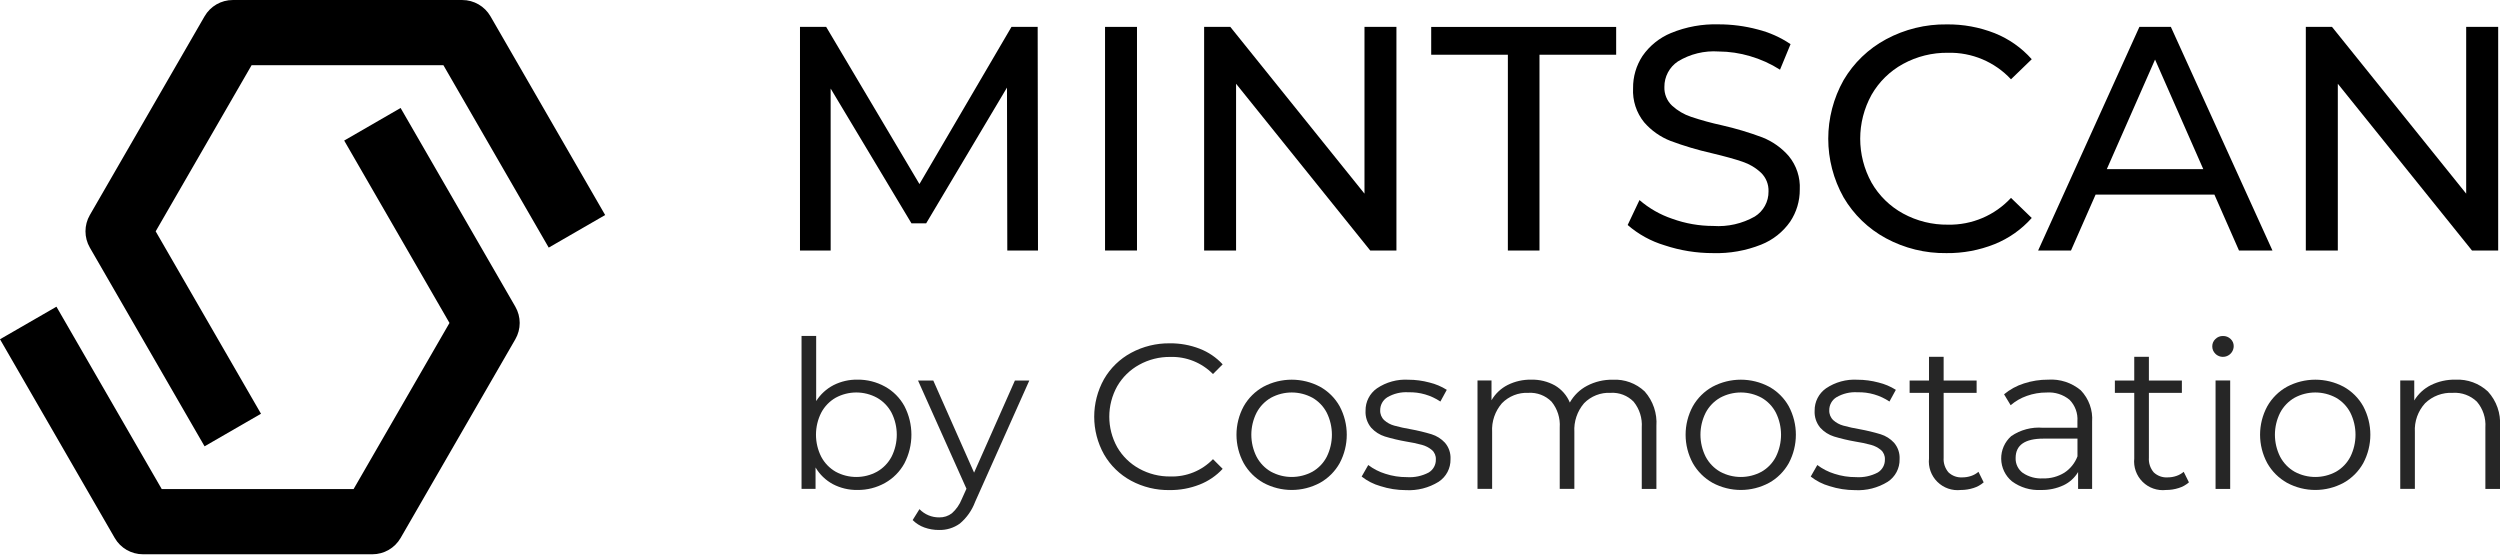
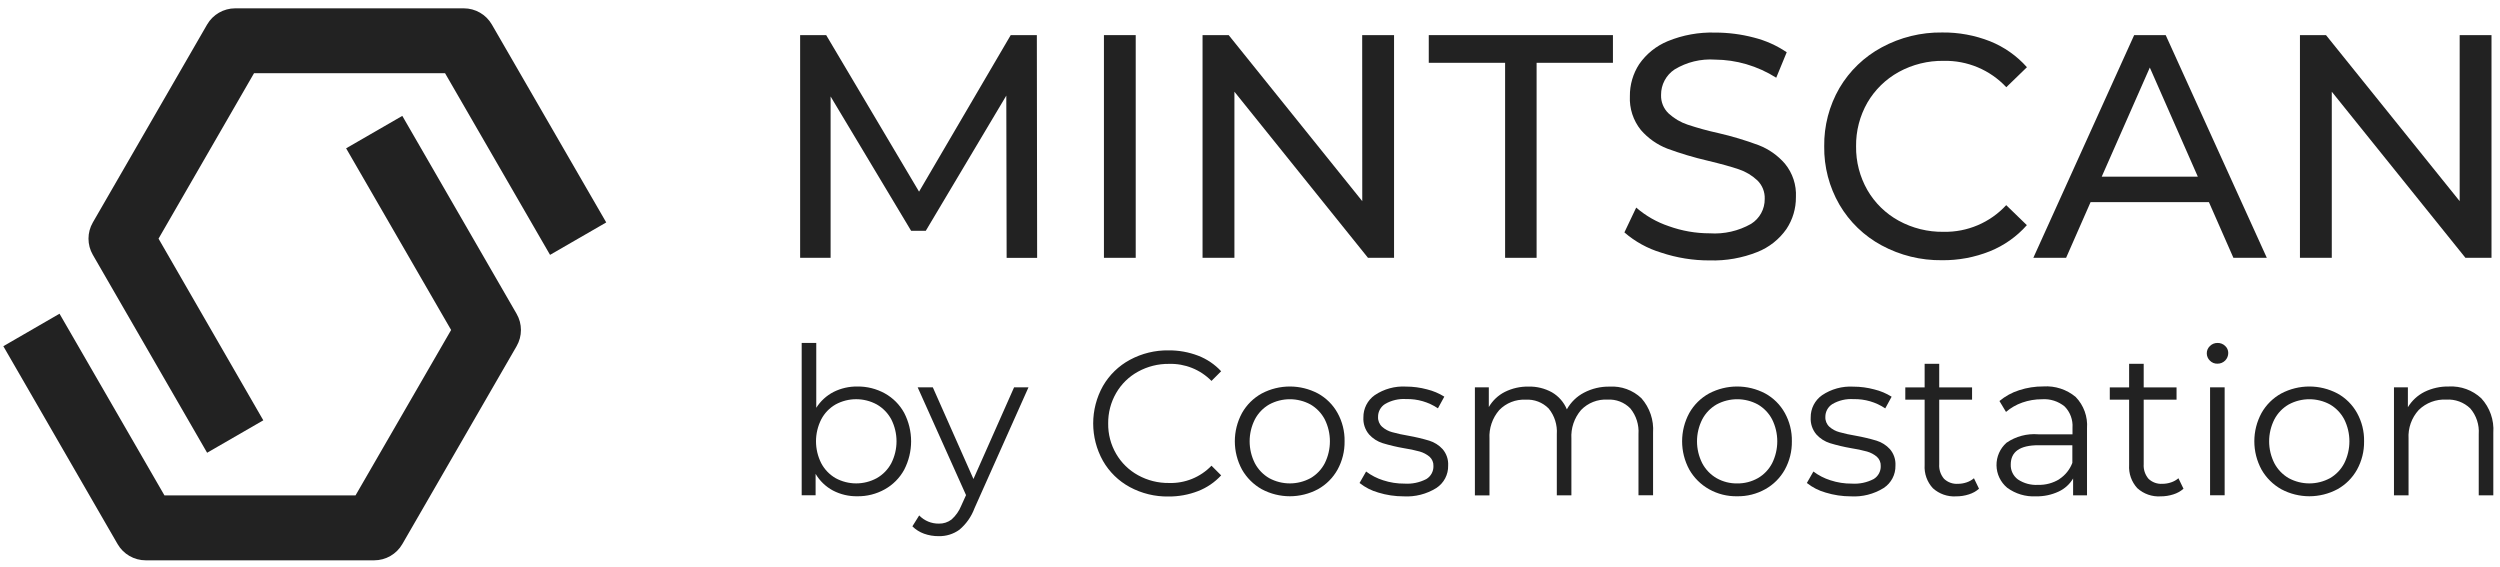
- <svg xmlns="http://www.w3.org/2000/svg" width="149.399" height="33.121" viewBox="0 0 149.399 33.121">
-   <g id="header_logo" transform="translate(-361 -20)">
-     <g id="그룹_1944" data-name="그룹 1944" transform="translate(361 20.001)">
-       <path id="패스_1723" data-name="패스 1723" d="M657.915,1428.876H644.2a1.946,1.946,0,0,0-1.686.974l-6.856,11.875a1.948,1.948,0,0,0,0,1.947l6.856,11.875,3.372-1.947-6.294-10.9,5.732-9.928h11.463l6.294,10.9,3.372-1.947L659.6,1429.85A1.947,1.947,0,0,0,657.915,1428.876Z" transform="translate(-630.289 -1428.876)" fill="#000" />
-       <path id="패스_1724" data-name="패스 1724" d="M648.94,1442.005l-3.372,1.947,6.293,10.9-5.731,9.928H634.666l-6.293-10.9L625,1455.826l6.856,11.875a1.947,1.947,0,0,0,1.686.974h13.712a1.947,1.947,0,0,0,1.686-.974l6.856-11.875a1.947,1.947,0,0,0,0-1.947Z" transform="translate(-625 -1435.553)" fill="#000" />
-     </g>
-     <g id="그룹_1945" data-name="그룹 1945" transform="translate(408.806 21.454)">
-       <path id="패스_1725" data-name="패스 1725" d="M724.109,1435.827l4.83,8.056h.878l4.83-8.113.019,9.736H736.5l-.019-13.363h-1.565l-5.5,9.392-5.574-9.392h-1.565v13.363h1.833Z" transform="translate(-722.276 -1431.99)" fill="#000" />
-       <rect id="사각형_1419" data-name="사각형 1419" width="1.909" height="13.363" transform="translate(18.231 0.153)" fill="#000" />
-       <path id="패스_1726" data-name="패스 1726" d="M781,1442.108l-8.018-9.965h-1.565v13.363h1.909v-9.965l8.018,9.965h1.565v-13.363H781Z" transform="translate(-747.265 -1431.99)" fill="#000" />
-       <path id="패스_1727" data-name="패스 1727" d="M803.613,1445.506h1.89v-11.7h4.582v-1.661H799.032v1.661h4.582Z" transform="translate(-761.31 -1431.99)" fill="#000" />
-       <path id="패스_1728" data-name="패스 1728" d="M830.977,1438.59a18.772,18.772,0,0,0-2.424-.725,17.439,17.439,0,0,1-1.842-.506,3.163,3.163,0,0,1-1.136-.668,1.46,1.46,0,0,1-.458-1.117,1.813,1.813,0,0,1,.811-1.527,4.127,4.127,0,0,1,2.434-.592,6.712,6.712,0,0,1,1.871.277,6.924,6.924,0,0,1,1.794.811l.63-1.527a6.207,6.207,0,0,0-1.966-.878,9.009,9.009,0,0,0-2.329-.305,6.93,6.93,0,0,0-2.844.516,3.868,3.868,0,0,0-1.709,1.374,3.442,3.442,0,0,0-.563,1.928,2.981,2.981,0,0,0,.659,2.033,4.017,4.017,0,0,0,1.584,1.117,19.08,19.08,0,0,0,2.434.726q1.2.286,1.861.515a3,3,0,0,1,1.108.659,1.479,1.479,0,0,1,.448,1.117,1.736,1.736,0,0,1-.82,1.5,4.419,4.419,0,0,1-2.482.563,7.2,7.2,0,0,1-2.453-.43,5.84,5.84,0,0,1-1.956-1.117l-.706,1.49a5.97,5.97,0,0,0,2.2,1.212,9.133,9.133,0,0,0,2.911.468,7.191,7.191,0,0,0,2.864-.506,3.839,3.839,0,0,0,1.737-1.375,3.413,3.413,0,0,0,.573-1.919,2.914,2.914,0,0,0-.659-2A4.082,4.082,0,0,0,830.977,1438.59Z" transform="translate(-773.46 -1431.832)" fill="#000" />
-       <path id="패스_1729" data-name="패스 1729" d="M851.782,1434.2a5.449,5.449,0,0,1,2.692-.668,4.979,4.979,0,0,1,3.761,1.585l1.24-1.2a5.87,5.87,0,0,0-2.214-1.556,7.575,7.575,0,0,0-2.864-.525,7.435,7.435,0,0,0-3.627.888,6.518,6.518,0,0,0-2.539,2.443,7.153,7.153,0,0,0,0,7.006,6.528,6.528,0,0,0,2.529,2.443,7.376,7.376,0,0,0,3.618.888,7.525,7.525,0,0,0,2.873-.535,5.94,5.94,0,0,0,2.224-1.565l-1.24-1.2a4.991,4.991,0,0,1-3.761,1.6,5.445,5.445,0,0,1-2.692-.668,4.844,4.844,0,0,1-1.88-1.843,5.422,5.422,0,0,1,0-5.25A4.846,4.846,0,0,1,851.782,1434.2Z" transform="translate(-785.865 -1431.832)" fill="#000" />
-       <path id="패스_1730" data-name="패스 1730" d="M878.888,1432.143l-6.052,13.363H874.8l1.47-3.341h7.1l1.469,3.341h2l-6.071-13.363Zm-1.948,8.5,2.883-6.548,2.882,6.548Z" transform="translate(-798.844 -1431.99)" fill="#000" />
-       <path id="패스_1731" data-name="패스 1731" d="M914.971,1432.143v9.965l-8.018-9.965h-1.565v13.363H907.3v-9.965l8.018,9.965h1.565v-13.363Z" transform="translate(-815.399 -1431.99)" fill="#000" />
-     </g>
-     <g id="그룹_1947" data-name="그룹 1947" transform="translate(408.9 40.079)" opacity="0.85">
-       <g id="그룹_1946" data-name="그룹 1946">
-         <path id="패스_1732" data-name="패스 1732" d="M727.457,1472.756a2.95,2.95,0,0,1,1.158,1.164,3.71,3.71,0,0,1,0,3.424,2.992,2.992,0,0,1-1.158,1.17,3.291,3.291,0,0,1-1.651.419,3.056,3.056,0,0,1-1.46-.345,2.666,2.666,0,0,1-1.041-1v1.281h-.837v-9.14h.874v3.892a2.7,2.7,0,0,1,1.041-.954,3.063,3.063,0,0,1,1.423-.327A3.326,3.326,0,0,1,727.457,1472.756Zm-.481,5.087a2.221,2.221,0,0,0,.869-.893,2.924,2.924,0,0,0,0-2.636,2.224,2.224,0,0,0-.869-.893,2.584,2.584,0,0,0-2.469,0,2.236,2.236,0,0,0-.862.893,2.919,2.919,0,0,0,0,2.636,2.233,2.233,0,0,0,.862.893,2.584,2.584,0,0,0,2.469,0Z" transform="translate(-722.468 -1469.732)" fill="#000" />
-         <path id="패스_1733" data-name="패스 1733" d="M742.949,1475.146l-3.24,7.255a3.1,3.1,0,0,1-.912,1.294,2.037,2.037,0,0,1-1.244.382,2.542,2.542,0,0,1-.875-.148,1.893,1.893,0,0,1-.7-.444l.407-.653a1.612,1.612,0,0,0,1.182.493,1.192,1.192,0,0,0,.758-.247,2.238,2.238,0,0,0,.585-.838l.283-.628-2.895-6.467h.912l2.439,5.506,2.44-5.506Z" transform="translate(-729.338 -1472.485)" fill="#000" />
-         <path id="패스_1734" data-name="패스 1734" d="M760.258,1478.838a4.138,4.138,0,0,1-1.614-1.571,4.609,4.609,0,0,1,0-4.5,4.136,4.136,0,0,1,1.62-1.571,4.739,4.739,0,0,1,2.316-.567,4.791,4.791,0,0,1,1.774.32,3.68,3.68,0,0,1,1.38.936l-.579.58a3.435,3.435,0,0,0-2.55-1.023,3.745,3.745,0,0,0-1.86.468,3.419,3.419,0,0,0-1.312,1.281,3.741,3.741,0,0,0,0,3.646,3.41,3.41,0,0,0,1.312,1.281,3.744,3.744,0,0,0,1.86.468,3.388,3.388,0,0,0,2.55-1.035l.579.579a3.731,3.731,0,0,1-1.386.943,4.762,4.762,0,0,1-1.78.326A4.7,4.7,0,0,1,760.258,1478.838Z" transform="translate(-740.568 -1470.191)" fill="#000" />
-         <path id="패스_1735" data-name="패스 1735" d="M776.968,1481.21a3.092,3.092,0,0,1-1.182-1.176,3.564,3.564,0,0,1,0-3.4,3.05,3.05,0,0,1,1.182-1.17,3.606,3.606,0,0,1,3.375,0,3.015,3.015,0,0,1,1.177,1.17,3.611,3.611,0,0,1,0,3.4,3.056,3.056,0,0,1-1.177,1.176,3.562,3.562,0,0,1-3.375,0Zm2.925-.665a2.191,2.191,0,0,0,.856-.893,2.974,2.974,0,0,0,0-2.636,2.194,2.194,0,0,0-.856-.893,2.6,2.6,0,0,0-2.475,0,2.234,2.234,0,0,0-.862.893,2.923,2.923,0,0,0,0,2.636,2.231,2.231,0,0,0,.862.893,2.6,2.6,0,0,0,2.475,0Z" transform="translate(-749.363 -1472.434)" fill="#000" />
-         <path id="패스_1736" data-name="패스 1736" d="M791.7,1481.407a3.243,3.243,0,0,1-1.127-.573l.394-.69a3.3,3.3,0,0,0,1.022.524,4.064,4.064,0,0,0,1.281.2,2.444,2.444,0,0,0,1.312-.277.881.881,0,0,0,.425-.782.7.7,0,0,0-.234-.56,1.557,1.557,0,0,0-.591-.308,8.644,8.644,0,0,0-.949-.2,10.886,10.886,0,0,1-1.269-.3,1.863,1.863,0,0,1-.819-.523,1.456,1.456,0,0,1-.339-1.023,1.6,1.6,0,0,1,.678-1.331,3.04,3.04,0,0,1,1.885-.517,4.88,4.88,0,0,1,1.256.167,3.462,3.462,0,0,1,1.035.437l-.382.7a3.27,3.27,0,0,0-1.909-.554,2.215,2.215,0,0,0-1.263.3.905.905,0,0,0-.425.776.766.766,0,0,0,.24.591,1.471,1.471,0,0,0,.6.326,9.7,9.7,0,0,0,.985.216,11.4,11.4,0,0,1,1.244.3,1.833,1.833,0,0,1,.8.505,1.39,1.39,0,0,1,.333.985,1.568,1.568,0,0,1-.709,1.349,3.367,3.367,0,0,1-1.965.5A4.962,4.962,0,0,1,791.7,1481.407Z" transform="translate(-757.101 -1472.434)" fill="#000" />
-         <path id="패스_1737" data-name="패스 1737" d="M814.651,1475.747a2.821,2.821,0,0,1,.7,2.069v3.757h-.875V1477.9a2.2,2.2,0,0,0-.486-1.54,1.772,1.772,0,0,0-1.374-.529,2.065,2.065,0,0,0-1.589.622,2.423,2.423,0,0,0-.579,1.718v3.4h-.874V1477.9a2.2,2.2,0,0,0-.487-1.54,1.788,1.788,0,0,0-1.385-.529,2.071,2.071,0,0,0-1.583.622,2.41,2.41,0,0,0-.585,1.718v3.4h-.874v-6.479h.837v1.182a2.335,2.335,0,0,1,.961-.911,3.026,3.026,0,0,1,1.416-.32,2.775,2.775,0,0,1,1.41.345,2.121,2.121,0,0,1,.893,1.023,2.523,2.523,0,0,1,1.028-1,3.171,3.171,0,0,1,1.534-.364A2.575,2.575,0,0,1,814.651,1475.747Z" transform="translate(-764.265 -1472.434)" fill="#000" />
-         <path id="패스_1738" data-name="패스 1738" d="M831.583,1481.21a3.1,3.1,0,0,1-1.182-1.176,3.568,3.568,0,0,1,0-3.4,3.056,3.056,0,0,1,1.182-1.17,3.607,3.607,0,0,1,3.375,0,3.015,3.015,0,0,1,1.177,1.17,3.615,3.615,0,0,1,0,3.4,3.056,3.056,0,0,1-1.177,1.176,3.563,3.563,0,0,1-3.375,0Zm2.926-.665a2.19,2.19,0,0,0,.856-.893,2.974,2.974,0,0,0,0-2.636,2.193,2.193,0,0,0-.856-.893,2.6,2.6,0,0,0-2.476,0,2.233,2.233,0,0,0-.862.893,2.927,2.927,0,0,0,0,2.636,2.23,2.23,0,0,0,.862.893,2.6,2.6,0,0,0,2.476,0Z" transform="translate(-777.139 -1472.434)" fill="#000" />
-         <path id="패스_1739" data-name="패스 1739" d="M846.311,1481.407a3.241,3.241,0,0,1-1.127-.573l.394-.69a3.312,3.312,0,0,0,1.022.524,4.064,4.064,0,0,0,1.281.2,2.447,2.447,0,0,0,1.312-.277.882.882,0,0,0,.424-.782.7.7,0,0,0-.234-.56,1.555,1.555,0,0,0-.591-.308,8.617,8.617,0,0,0-.948-.2,10.87,10.87,0,0,1-1.268-.3,1.863,1.863,0,0,1-.819-.523,1.456,1.456,0,0,1-.339-1.023,1.6,1.6,0,0,1,.677-1.331,3.042,3.042,0,0,1,1.885-.517,4.881,4.881,0,0,1,1.256.167,3.451,3.451,0,0,1,1.035.437l-.382.7a3.27,3.27,0,0,0-1.909-.554,2.212,2.212,0,0,0-1.263.3.9.9,0,0,0-.425.776.766.766,0,0,0,.24.591,1.468,1.468,0,0,0,.6.326,9.748,9.748,0,0,0,.986.216,11.361,11.361,0,0,1,1.244.3,1.831,1.831,0,0,1,.8.505,1.39,1.39,0,0,1,.333.985,1.567,1.567,0,0,1-.708,1.349,3.367,3.367,0,0,1-1.965.5A4.96,4.96,0,0,1,846.311,1481.407Z" transform="translate(-784.876 -1472.434)" fill="#000" />
-         <path id="패스_1740" data-name="패스 1740" d="M861.638,1479.765a1.666,1.666,0,0,1-.61.339,2.454,2.454,0,0,1-.758.117,1.717,1.717,0,0,1-1.9-1.885v-3.917h-1.158v-.739h1.158v-1.417h.875v1.417h1.971v.739h-1.971v3.868a1.223,1.223,0,0,0,.289.881,1.1,1.1,0,0,0,.832.3,1.607,1.607,0,0,0,.523-.086,1.3,1.3,0,0,0,.437-.247Z" transform="translate(-790.994 -1471.019)" fill="#000" />
-         <path id="패스_1741" data-name="패스 1741" d="M873.1,1475.679a2.452,2.452,0,0,1,.678,1.879v4.016h-.838v-1.01a2.006,2.006,0,0,1-.868.789,3.042,3.042,0,0,1-1.361.283,2.665,2.665,0,0,1-1.725-.518,1.78,1.78,0,0,1-.043-2.7,2.925,2.925,0,0,1,1.9-.5H872.9v-.395a1.66,1.66,0,0,0-.468-1.275,1.933,1.933,0,0,0-1.367-.437,3.47,3.47,0,0,0-1.182.2,2.981,2.981,0,0,0-.973.56l-.394-.653a3.5,3.5,0,0,1,1.182-.647,4.6,4.6,0,0,1,1.454-.228A2.745,2.745,0,0,1,873.1,1475.679Zm-.985,4.927a2.021,2.021,0,0,0,.788-.979v-1.06h-2.033q-1.663,0-1.663,1.158a1.06,1.06,0,0,0,.431.893,1.965,1.965,0,0,0,1.207.326A2.3,2.3,0,0,0,872.113,1480.607Z" transform="translate(-796.654 -1472.434)" fill="#000" />
-         <path id="패스_1742" data-name="패스 1742" d="M886.6,1479.765a1.666,1.666,0,0,1-.61.339,2.454,2.454,0,0,1-.758.117,1.717,1.717,0,0,1-1.9-1.885v-3.917h-1.158v-.739h1.158v-1.417h.875v1.417h1.971v.739h-1.971v3.868a1.223,1.223,0,0,0,.289.881,1.1,1.1,0,0,0,.831.3,1.606,1.606,0,0,0,.523-.086,1.3,1.3,0,0,0,.437-.247Z" transform="translate(-803.69 -1471.019)" fill="#000" />
-         <path id="패스_1743" data-name="패스 1743" d="M894.195,1470.791a.6.6,0,0,1-.185-.443.591.591,0,0,1,.185-.432.619.619,0,0,1,.456-.184.633.633,0,0,1,.456.178.572.572,0,0,1,.184.425.644.644,0,0,1-1.1.455Zm.012,1.6h.874v6.479h-.874Z" transform="translate(-809.706 -1469.732)" fill="#000" />
-         <path id="패스_1744" data-name="패스 1744" d="M901.439,1481.21a3.094,3.094,0,0,1-1.183-1.176,3.567,3.567,0,0,1,0-3.4,3.052,3.052,0,0,1,1.183-1.17,3.606,3.606,0,0,1,3.375,0,3.015,3.015,0,0,1,1.176,1.17,3.611,3.611,0,0,1,0,3.4,3.056,3.056,0,0,1-1.176,1.176,3.562,3.562,0,0,1-3.375,0Zm2.925-.665a2.189,2.189,0,0,0,.856-.893,2.973,2.973,0,0,0,0-2.636,2.192,2.192,0,0,0-.856-.893,2.6,2.6,0,0,0-2.476,0,2.233,2.233,0,0,0-.862.893,2.923,2.923,0,0,0,0,2.636,2.23,2.23,0,0,0,.862.893,2.6,2.6,0,0,0,2.476,0Z" transform="translate(-812.664 -1472.434)" fill="#000" />
-         <path id="패스_1745" data-name="패스 1745" d="M922.11,1475.753a2.769,2.769,0,0,1,.721,2.063v3.757h-.874V1477.9a2.149,2.149,0,0,0-.505-1.54,1.9,1.9,0,0,0-1.441-.529,2.215,2.215,0,0,0-1.657.622,2.35,2.35,0,0,0-.61,1.718v3.4h-.874v-6.479h.837v1.195a2.427,2.427,0,0,1,.992-.917,3.169,3.169,0,0,1,1.472-.327A2.649,2.649,0,0,1,922.11,1475.753Z" transform="translate(-821.332 -1472.434)" fill="#000" />
+ <svg xmlns="http://www.w3.org/2000/svg" width="150" height="34" viewBox="0 0 150 34">
+   <g id="mintscan_logo" transform="translate(-360.8 -19.5)">
+     <g id="그룹_3785" data-name="그룹 3785" transform="translate(361 20)">
+       <g id="그룹_3781" data-name="그룹 3781">
+         <path id="패스_1868" data-name="패스 1868" d="M32.912,0H19.2a1.95,1.95,0,0,0-1.686.973L10.659,12.846a1.94,1.94,0,0,0,0,1.946l6.856,11.873,3.371-1.946L14.6,13.819l5.73-9.927H31.791l6.3,10.9,3.371-1.946L34.6.973A1.944,1.944,0,0,0,32.912,0Z" transform="translate(-5.288)" fill="#222" />
+         <path id="패스_1869" data-name="패스 1869" d="M23.938,13.13l-3.371,1.946,6.3,10.9L21.132,35.9H9.667L3.371,25,0,26.949,6.856,38.823a1.946,1.946,0,0,0,1.686.973H22.253a1.95,1.95,0,0,0,1.686-.973l6.856-11.873a1.94,1.94,0,0,0,0-1.946Z" transform="translate(0 -6.677)" fill="#222" />
+       </g>
+       <g id="그룹_3782" data-name="그룹 3782" transform="translate(47.808 1.445)">
+         <path id="패스_1870" data-name="패스 1870" d="M99.108,6.951l4.831,8.06h.88L109.65,6.9l.02,9.736H111.5L111.483,3.27h-1.568l-5.5,9.392L98.843,3.27H97.28V16.632h1.828Z" transform="translate(-97.28 -3.108)" fill="#222" />
+         <rect id="사각형_1738" data-name="사각형 1738" width="1.907" height="13.362" transform="translate(18.228 0.162)" fill="#222" />
+         <path id="패스_1871" data-name="패스 1871" d="M155.993,13.232,147.978,3.27H146.41V16.632h1.912V6.666l8.015,9.967H157.9V3.27h-1.912Z" transform="translate(-122.265 -3.108)" fill="#222" />
+         <path id="패스_1872" data-name="패스 1872" d="M178.61,16.632H180.5V4.931h4.58V3.27H174.03V4.931h4.58Z" transform="translate(-136.312 -3.108)" fill="#222" />
+         <path id="패스_1873" data-name="패스 1873" d="M205.97,9.712a19.462,19.462,0,0,0-2.423-.727,17.915,17.915,0,0,1-1.843-.506,3.159,3.159,0,0,1-1.135-.668,1.46,1.46,0,0,1-.457-1.116,1.813,1.813,0,0,1,.811-1.528,4.129,4.129,0,0,1,2.433-.59,6.828,6.828,0,0,1,1.872.275,7.108,7.108,0,0,1,1.794.811l.629-1.528a6.224,6.224,0,0,0-1.966-.88,9.074,9.074,0,0,0-2.329-.3,6.93,6.93,0,0,0-2.845.516,3.89,3.89,0,0,0-1.71,1.376,3.453,3.453,0,0,0-.56,1.926A3,3,0,0,0,198.9,8.8a4.028,4.028,0,0,0,1.582,1.116,20.225,20.225,0,0,0,2.433.727c.8.192,1.42.364,1.863.516a3.026,3.026,0,0,1,1.106.659,1.47,1.47,0,0,1,.447,1.116,1.737,1.737,0,0,1-.821,1.5,4.433,4.433,0,0,1-2.482.565,7.216,7.216,0,0,1-2.452-.428,5.8,5.8,0,0,1-1.956-1.116l-.708,1.489a6.009,6.009,0,0,0,2.207,1.214,9.063,9.063,0,0,0,2.909.467,7.154,7.154,0,0,0,2.865-.506,3.86,3.86,0,0,0,1.74-1.376,3.4,3.4,0,0,0,.57-1.917,2.925,2.925,0,0,0-.659-2.005A3.984,3.984,0,0,0,205.97,9.712Z" transform="translate(-148.456 -2.945)" fill="#222" />
+         <path id="패스_1874" data-name="패스 1874" d="M226.782,5.314a5.432,5.432,0,0,1,2.693-.668,4.991,4.991,0,0,1,3.76,1.582l1.238-1.2a5.9,5.9,0,0,0-2.216-1.558,7.586,7.586,0,0,0-2.865-.526,7.4,7.4,0,0,0-3.627.89,6.531,6.531,0,0,0-2.541,2.442,6.79,6.79,0,0,0-.914,3.5,6.79,6.79,0,0,0,.914,3.5,6.5,6.5,0,0,0,2.531,2.442,7.4,7.4,0,0,0,3.617.89,7.5,7.5,0,0,0,2.875-.536,5.9,5.9,0,0,0,2.221-1.568l-1.238-1.2a4.975,4.975,0,0,1-3.76,1.6,5.432,5.432,0,0,1-2.693-.668A4.88,4.88,0,0,1,224.9,12.4a5.144,5.144,0,0,1-.678-2.624,5.144,5.144,0,0,1,.678-2.624A4.938,4.938,0,0,1,226.782,5.314Z" transform="translate(-160.865 -2.94)" fill="#222" />
+         <path id="패스_1875" data-name="패스 1875" d="M253.89,3.27l-6.05,13.362h1.966l1.469-3.342h7.1l1.469,3.342h2.005L255.782,3.27Zm-1.946,8.492,2.885-6.546,2.88,6.546Z" transform="translate(-173.848 -3.108)" fill="#222" />
+         <path id="패스_1876" data-name="패스 1876" d="M289.973,3.27v9.962l-8.02-9.962H280.39V16.632H282.3V6.666l8.02,9.967h1.563V3.27Z" transform="translate(-190.401 -3.108)" fill="#222" />
+       </g>
+       <g id="그룹_3784" data-name="그룹 3784" transform="translate(47.901 20.076)">
+         <g id="그룹_3783" data-name="그룹 3783">
+           <path id="패스_1877" data-name="패스 1877" d="M102.458,43.877a2.97,2.97,0,0,1,1.16,1.165,3.71,3.71,0,0,1,0,3.42,2.982,2.982,0,0,1-1.16,1.17,3.273,3.273,0,0,1-1.651.418,3.048,3.048,0,0,1-1.46-.344,2.67,2.67,0,0,1-1.042-1v1.283H97.47V40.85h.875v3.892a2.69,2.69,0,0,1,1.042-.953,3.088,3.088,0,0,1,1.425-.324A3.316,3.316,0,0,1,102.458,43.877Zm-.482,5.086a2.242,2.242,0,0,0,.87-.894,2.915,2.915,0,0,0,0-2.634,2.274,2.274,0,0,0-.87-.894,2.586,2.586,0,0,0-2.472,0,2.219,2.219,0,0,0-.86.894,2.915,2.915,0,0,0,0,2.634,2.251,2.251,0,0,0,.86.894,2.586,2.586,0,0,0,2.472,0Z" transform="translate(-97.47 -40.85)" fill="#222" />
+           <path id="패스_1878" data-name="패스 1878" d="M117.949,46.27l-3.239,7.254a3.073,3.073,0,0,1-.909,1.292,2.033,2.033,0,0,1-1.243.383,2.534,2.534,0,0,1-.875-.147,1.9,1.9,0,0,1-.7-.442l.408-.654a1.611,1.611,0,0,0,1.184.491,1.2,1.2,0,0,0,.757-.246,2.208,2.208,0,0,0,.585-.835l.285-.629L111.3,46.27h.909l2.438,5.5,2.438-5.5Z" transform="translate(-104.341 -43.606)" fill="#222" />
+           <path id="패스_1879" data-name="패스 1879" d="M135.257,49.962a4.1,4.1,0,0,1-1.612-1.573,4.6,4.6,0,0,1,0-4.492,4.126,4.126,0,0,1,1.622-1.573,4.721,4.721,0,0,1,2.315-.565,4.845,4.845,0,0,1,1.774.319,3.7,3.7,0,0,1,1.381.934l-.58.58a3.429,3.429,0,0,0-2.551-1.022,3.751,3.751,0,0,0-1.858.467,3.394,3.394,0,0,0-1.312,1.283,3.566,3.566,0,0,0-.477,1.823,3.518,3.518,0,0,0,.477,1.823,3.428,3.428,0,0,0,1.312,1.283,3.726,3.726,0,0,0,1.858.467,3.382,3.382,0,0,0,2.551-1.037l.58.58a3.7,3.7,0,0,1-1.386.944,4.791,4.791,0,0,1-1.779.324A4.721,4.721,0,0,1,135.257,49.962Z" transform="translate(-115.569 -41.313)" fill="#222" />
+           <path id="패스_1880" data-name="패스 1880" d="M151.967,52.333a3.124,3.124,0,0,1-1.184-1.175,3.559,3.559,0,0,1,0-3.4,3.044,3.044,0,0,1,1.184-1.17,3.61,3.61,0,0,1,3.371,0,2.987,2.987,0,0,1,1.175,1.17,3.372,3.372,0,0,1,.423,1.7,3.423,3.423,0,0,1-.423,1.7,3.032,3.032,0,0,1-1.175,1.175,3.573,3.573,0,0,1-3.371,0Zm2.924-.663a2.207,2.207,0,0,0,.855-.894,2.956,2.956,0,0,0,0-2.634,2.238,2.238,0,0,0-.855-.894,2.6,2.6,0,0,0-2.477,0,2.219,2.219,0,0,0-.86.894,2.915,2.915,0,0,0,0,2.634,2.251,2.251,0,0,0,.86.894,2.6,2.6,0,0,0,2.477,0Z" transform="translate(-124.362 -43.556)" fill="#222" />
+           <path id="패스_1881" data-name="패스 1881" d="M166.7,52.539a3.209,3.209,0,0,1-1.125-.575l.393-.688a3.381,3.381,0,0,0,1.022.526,4,4,0,0,0,1.283.2,2.485,2.485,0,0,0,1.312-.275.88.88,0,0,0,.423-.781.706.706,0,0,0-.236-.56,1.6,1.6,0,0,0-.59-.31,8.252,8.252,0,0,0-.948-.2,10.691,10.691,0,0,1-1.268-.3,1.847,1.847,0,0,1-.821-.526,1.45,1.45,0,0,1-.339-1.022,1.605,1.605,0,0,1,.678-1.332,3.049,3.049,0,0,1,1.882-.516,4.84,4.84,0,0,1,1.258.167,3.559,3.559,0,0,1,1.037.437l-.383.7a3.278,3.278,0,0,0-1.907-.555,2.22,2.22,0,0,0-1.263.295.9.9,0,0,0-.423.776.756.756,0,0,0,.241.59,1.472,1.472,0,0,0,.6.324,9.528,9.528,0,0,0,.988.216,11.28,11.28,0,0,1,1.243.295,1.816,1.816,0,0,1,.8.506,1.389,1.389,0,0,1,.334.988,1.561,1.561,0,0,1-.708,1.347,3.353,3.353,0,0,1-1.966.5A5.137,5.137,0,0,1,166.7,52.539Z" transform="translate(-132.103 -43.561)" fill="#222" />
+           <path id="패스_1882" data-name="패스 1882" d="M189.651,46.878a2.831,2.831,0,0,1,.7,2.069V52.7h-.875V49.03a2.2,2.2,0,0,0-.487-1.538,1.766,1.766,0,0,0-1.371-.531,2.048,2.048,0,0,0-1.587.624,2.413,2.413,0,0,0-.58,1.72v3.4h-.875V49.035a2.2,2.2,0,0,0-.487-1.538,1.785,1.785,0,0,0-1.386-.531,2.058,2.058,0,0,0-1.582.624,2.415,2.415,0,0,0-.585,1.72v3.4h-.875V46.224h.835v1.184a2.323,2.323,0,0,1,.963-.909,3.063,3.063,0,0,1,1.415-.319,2.765,2.765,0,0,1,1.41.344,2.124,2.124,0,0,1,.894,1.022,2.494,2.494,0,0,1,1.027-1,3.184,3.184,0,0,1,1.533-.364A2.55,2.55,0,0,1,189.651,46.878Z" transform="translate(-139.268 -43.561)" fill="#222" />
+           <path id="패스_1883" data-name="패스 1883" d="M206.577,52.333a3.124,3.124,0,0,1-1.184-1.175,3.559,3.559,0,0,1,0-3.4,3.044,3.044,0,0,1,1.184-1.17,3.61,3.61,0,0,1,3.371,0,2.987,2.987,0,0,1,1.175,1.17,3.372,3.372,0,0,1,.423,1.7,3.423,3.423,0,0,1-.423,1.7,3.032,3.032,0,0,1-1.175,1.175,3.342,3.342,0,0,1-1.686.423A3.305,3.305,0,0,1,206.577,52.333Zm2.929-.663a2.207,2.207,0,0,0,.855-.894,2.956,2.956,0,0,0,0-2.634,2.239,2.239,0,0,0-.855-.894,2.6,2.6,0,0,0-2.477,0,2.219,2.219,0,0,0-.86.894,2.915,2.915,0,0,0,0,2.634,2.251,2.251,0,0,0,.86.894,2.418,2.418,0,0,0,1.238.315A2.443,2.443,0,0,0,209.506,51.669Z" transform="translate(-152.135 -43.556)" fill="#222" />
+           <path id="패스_1884" data-name="패스 1884" d="M221.315,52.539a3.209,3.209,0,0,1-1.125-.575l.393-.688a3.381,3.381,0,0,0,1.022.526,4,4,0,0,0,1.283.2,2.485,2.485,0,0,0,1.312-.275.88.88,0,0,0,.423-.781.706.706,0,0,0-.236-.56,1.6,1.6,0,0,0-.59-.31,8.25,8.25,0,0,0-.948-.2,10.69,10.69,0,0,1-1.268-.3,1.847,1.847,0,0,1-.821-.526,1.45,1.45,0,0,1-.339-1.022A1.605,1.605,0,0,1,221.1,46.7a3.049,3.049,0,0,1,1.882-.516,4.84,4.84,0,0,1,1.258.167,3.5,3.5,0,0,1,1.037.437l-.383.7a3.278,3.278,0,0,0-1.907-.555,2.22,2.22,0,0,0-1.263.295A.9.9,0,0,0,221.3,48a.756.756,0,0,0,.241.59,1.472,1.472,0,0,0,.6.324,9.529,9.529,0,0,0,.988.216,11.278,11.278,0,0,1,1.243.295,1.816,1.816,0,0,1,.8.506,1.389,1.389,0,0,1,.334.988,1.561,1.561,0,0,1-.708,1.347,3.353,3.353,0,0,1-1.966.5A5.137,5.137,0,0,1,221.315,52.539Z" transform="translate(-159.88 -43.561)" fill="#222" />
+           <path id="패스_1885" data-name="패스 1885" d="M236.633,50.895a1.664,1.664,0,0,1-.609.339,2.438,2.438,0,0,1-.757.118,1.9,1.9,0,0,1-1.406-.491,1.877,1.877,0,0,1-.491-1.391V45.553h-1.16v-.737h1.16V43.4h.875v1.415h1.971v.737h-1.971V49.42a1.224,1.224,0,0,0,.29.88,1.1,1.1,0,0,0,.831.3,1.6,1.6,0,0,0,.526-.088,1.312,1.312,0,0,0,.437-.246Z" transform="translate(-165.993 -42.147)" fill="#222" />
+           <path id="패스_1886" data-name="패스 1886" d="M248.1,46.8a2.445,2.445,0,0,1,.678,1.877V52.7h-.835V51.689a1.967,1.967,0,0,1-.87.786,3.073,3.073,0,0,1-1.361.285,2.673,2.673,0,0,1-1.725-.516,1.78,1.78,0,0,1-.039-2.7,2.935,2.935,0,0,1,1.9-.506h2.059v-.393a1.659,1.659,0,0,0-.467-1.273,1.933,1.933,0,0,0-1.366-.437,3.548,3.548,0,0,0-1.184.2,3.044,3.044,0,0,0-.973.56l-.393-.654a3.488,3.488,0,0,1,1.184-.649,4.6,4.6,0,0,1,1.455-.226A2.736,2.736,0,0,1,248.1,46.8Zm-.988,4.929a2.008,2.008,0,0,0,.786-.978V49.694h-2.035c-1.111,0-1.661.388-1.661,1.16a1.06,1.06,0,0,0,.432.894,1.966,1.966,0,0,0,1.209.324A2.3,2.3,0,0,0,247.114,51.733Z" transform="translate(-171.658 -43.556)" fill="#222" />
+           <path id="패스_1887" data-name="패스 1887" d="M261.6,50.895a1.664,1.664,0,0,1-.609.339,2.438,2.438,0,0,1-.757.118,1.9,1.9,0,0,1-1.406-.491,1.877,1.877,0,0,1-.491-1.391V45.553h-1.16v-.737h1.16V43.4h.875v1.415h1.971v.737h-1.971V49.42a1.224,1.224,0,0,0,.29.88,1.1,1.1,0,0,0,.831.3,1.6,1.6,0,0,0,.526-.088,1.312,1.312,0,0,0,.437-.246Z" transform="translate(-178.691 -42.147)" fill="#222" />
+           <path id="패스_1888" data-name="패스 1888" d="M269.2,41.912a.606.606,0,0,1-.187-.442.581.581,0,0,1,.187-.432.623.623,0,0,1,.457-.187.634.634,0,0,1,.457.177.571.571,0,0,1,.187.423.638.638,0,0,1-.644.644A.6.6,0,0,1,269.2,41.912Zm.01,1.6h.875v6.477h-.875Z" transform="translate(-184.707 -40.85)" fill="#222" />
+           <path id="패스_1889" data-name="패스 1889" d="M276.437,52.333a3.125,3.125,0,0,1-1.184-1.175,3.559,3.559,0,0,1,0-3.4,3.044,3.044,0,0,1,1.184-1.17,3.61,3.61,0,0,1,3.371,0,2.987,2.987,0,0,1,1.175,1.17,3.372,3.372,0,0,1,.423,1.7,3.423,3.423,0,0,1-.423,1.7,3.032,3.032,0,0,1-1.175,1.175,3.573,3.573,0,0,1-3.371,0Zm2.924-.663a2.208,2.208,0,0,0,.855-.894,2.956,2.956,0,0,0,0-2.634,2.239,2.239,0,0,0-.855-.894,2.6,2.6,0,0,0-2.477,0,2.219,2.219,0,0,0-.86.894,2.915,2.915,0,0,0,0,2.634,2.251,2.251,0,0,0,.86.894,2.6,2.6,0,0,0,2.477,0Z" transform="translate(-187.662 -43.556)" fill="#222" />
+           <path id="패스_1890" data-name="패스 1890" d="M297.109,46.878a2.762,2.762,0,0,1,.722,2.064V52.7h-.875V49.025a2.135,2.135,0,0,0-.506-1.538,1.9,1.9,0,0,0-1.44-.531,2.2,2.2,0,0,0-1.656.624,2.342,2.342,0,0,0-.609,1.72v3.4h-.875V46.219h.835v1.194a2.458,2.458,0,0,1,.993-.919,3.188,3.188,0,0,1,1.469-.324A2.641,2.641,0,0,1,297.109,46.878Z" transform="translate(-196.333 -43.556)" fill="#222" />
+         </g>
      </g>
    </g>
+     <rect id="사각형_1898" data-name="사각형 1898" width="150" height="34" transform="translate(360.8 19.5)" fill="none" />
  </g>
</svg>
